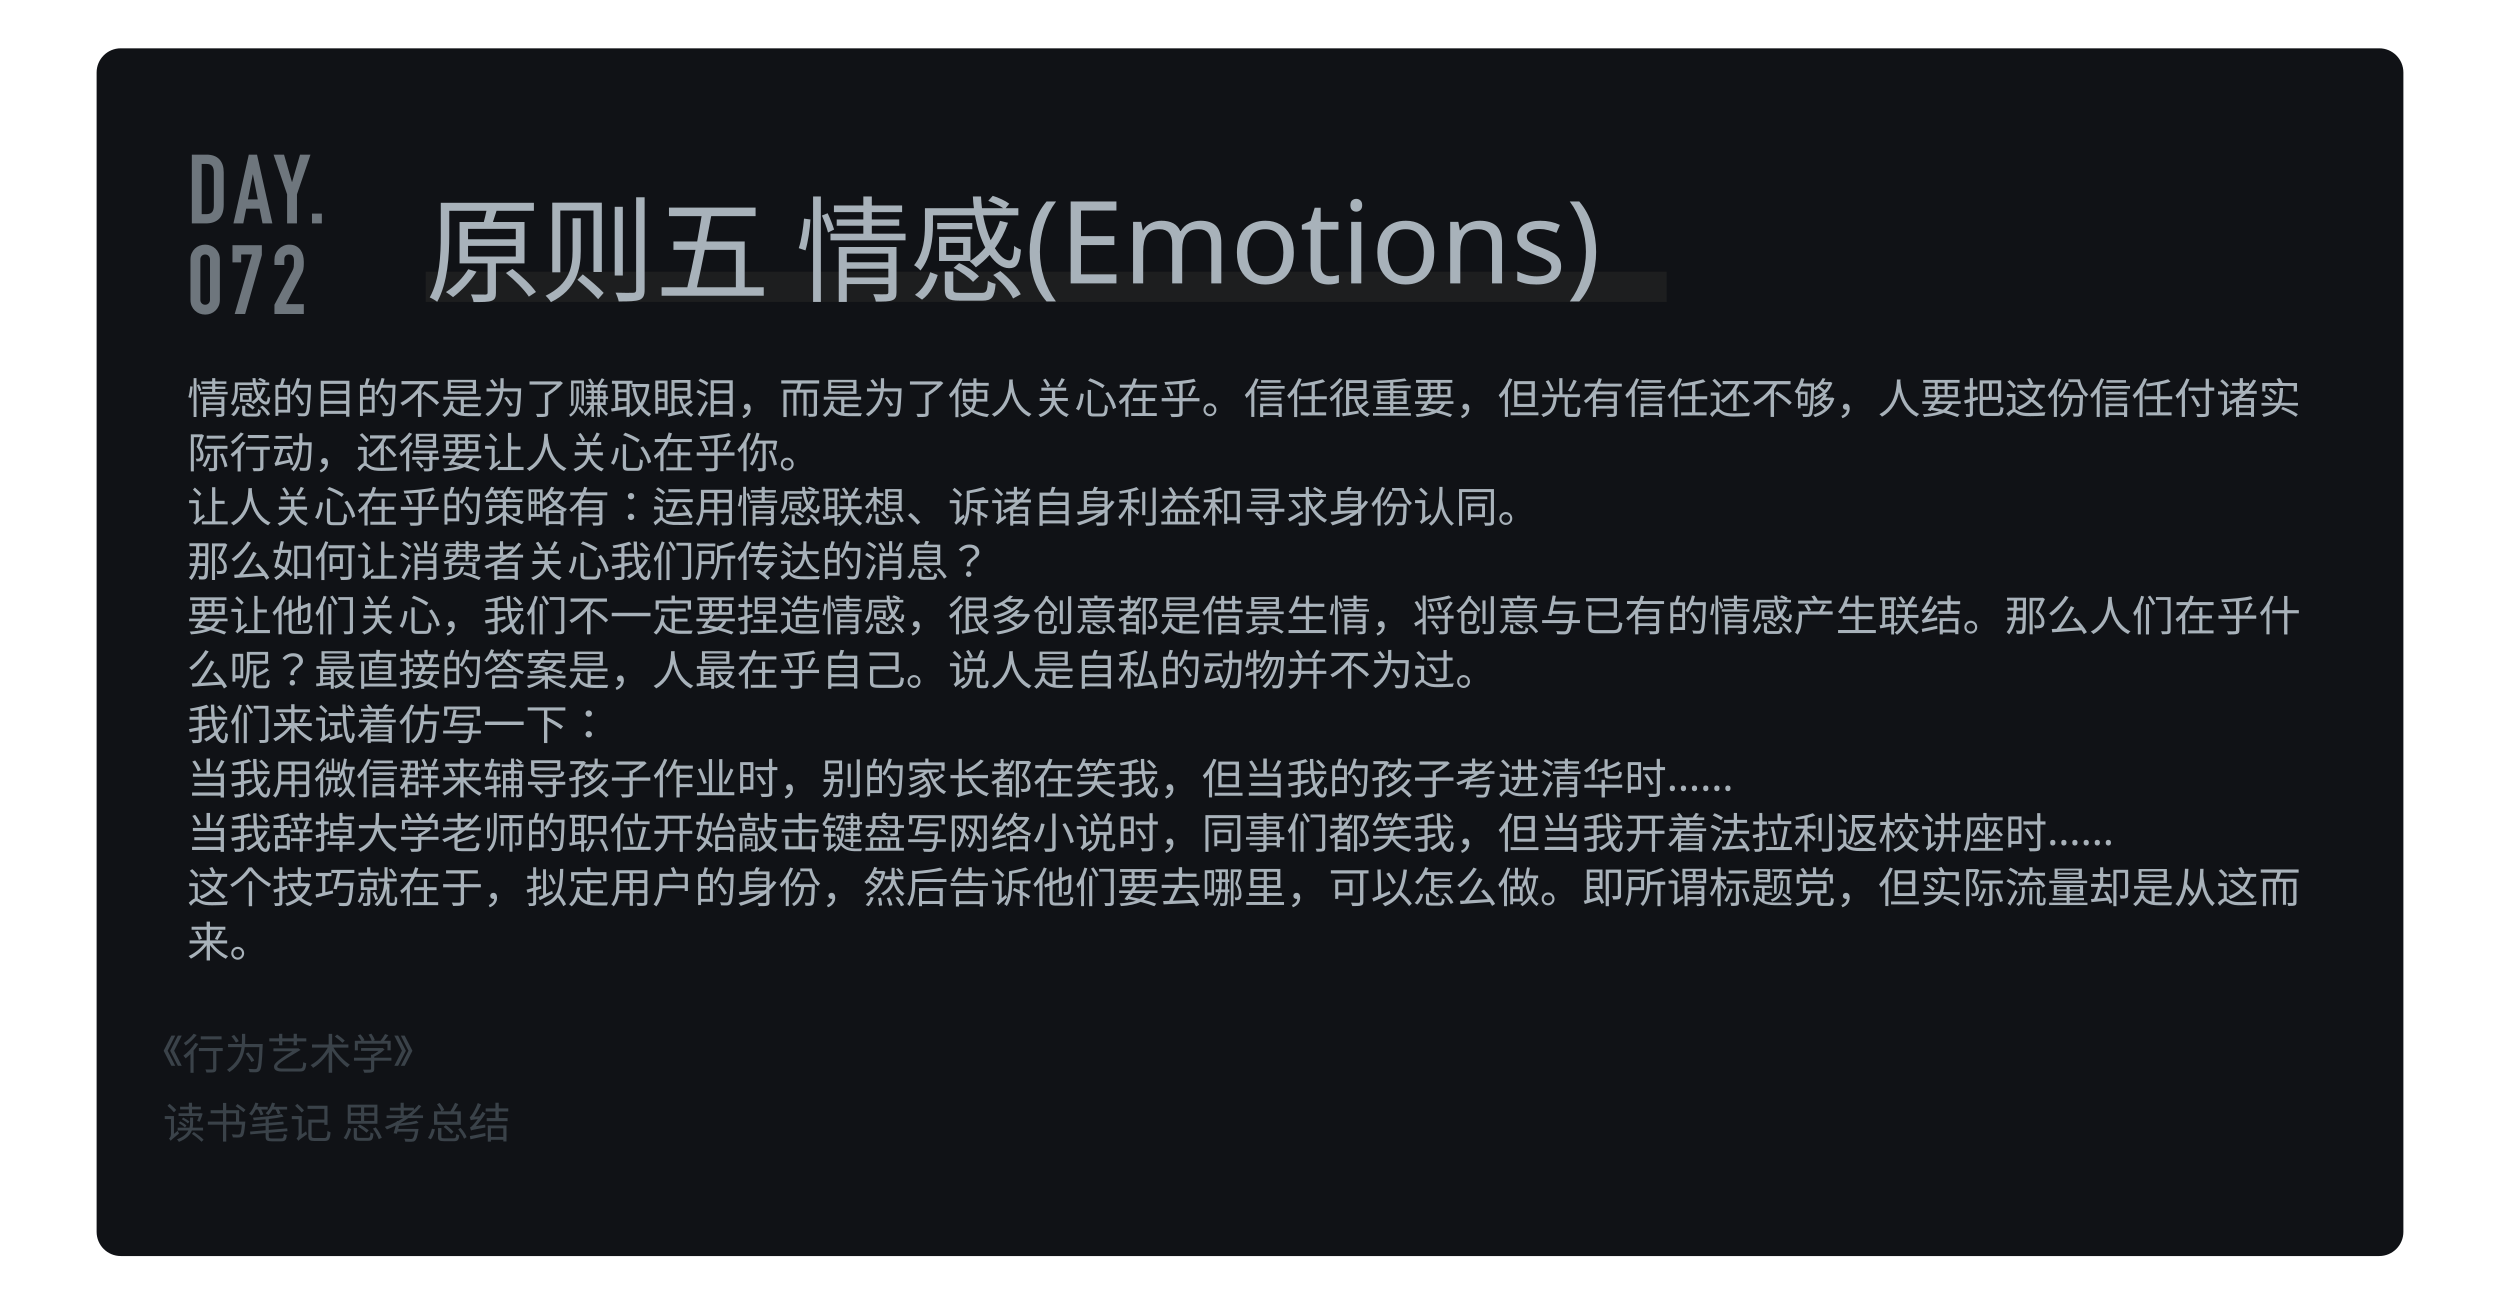
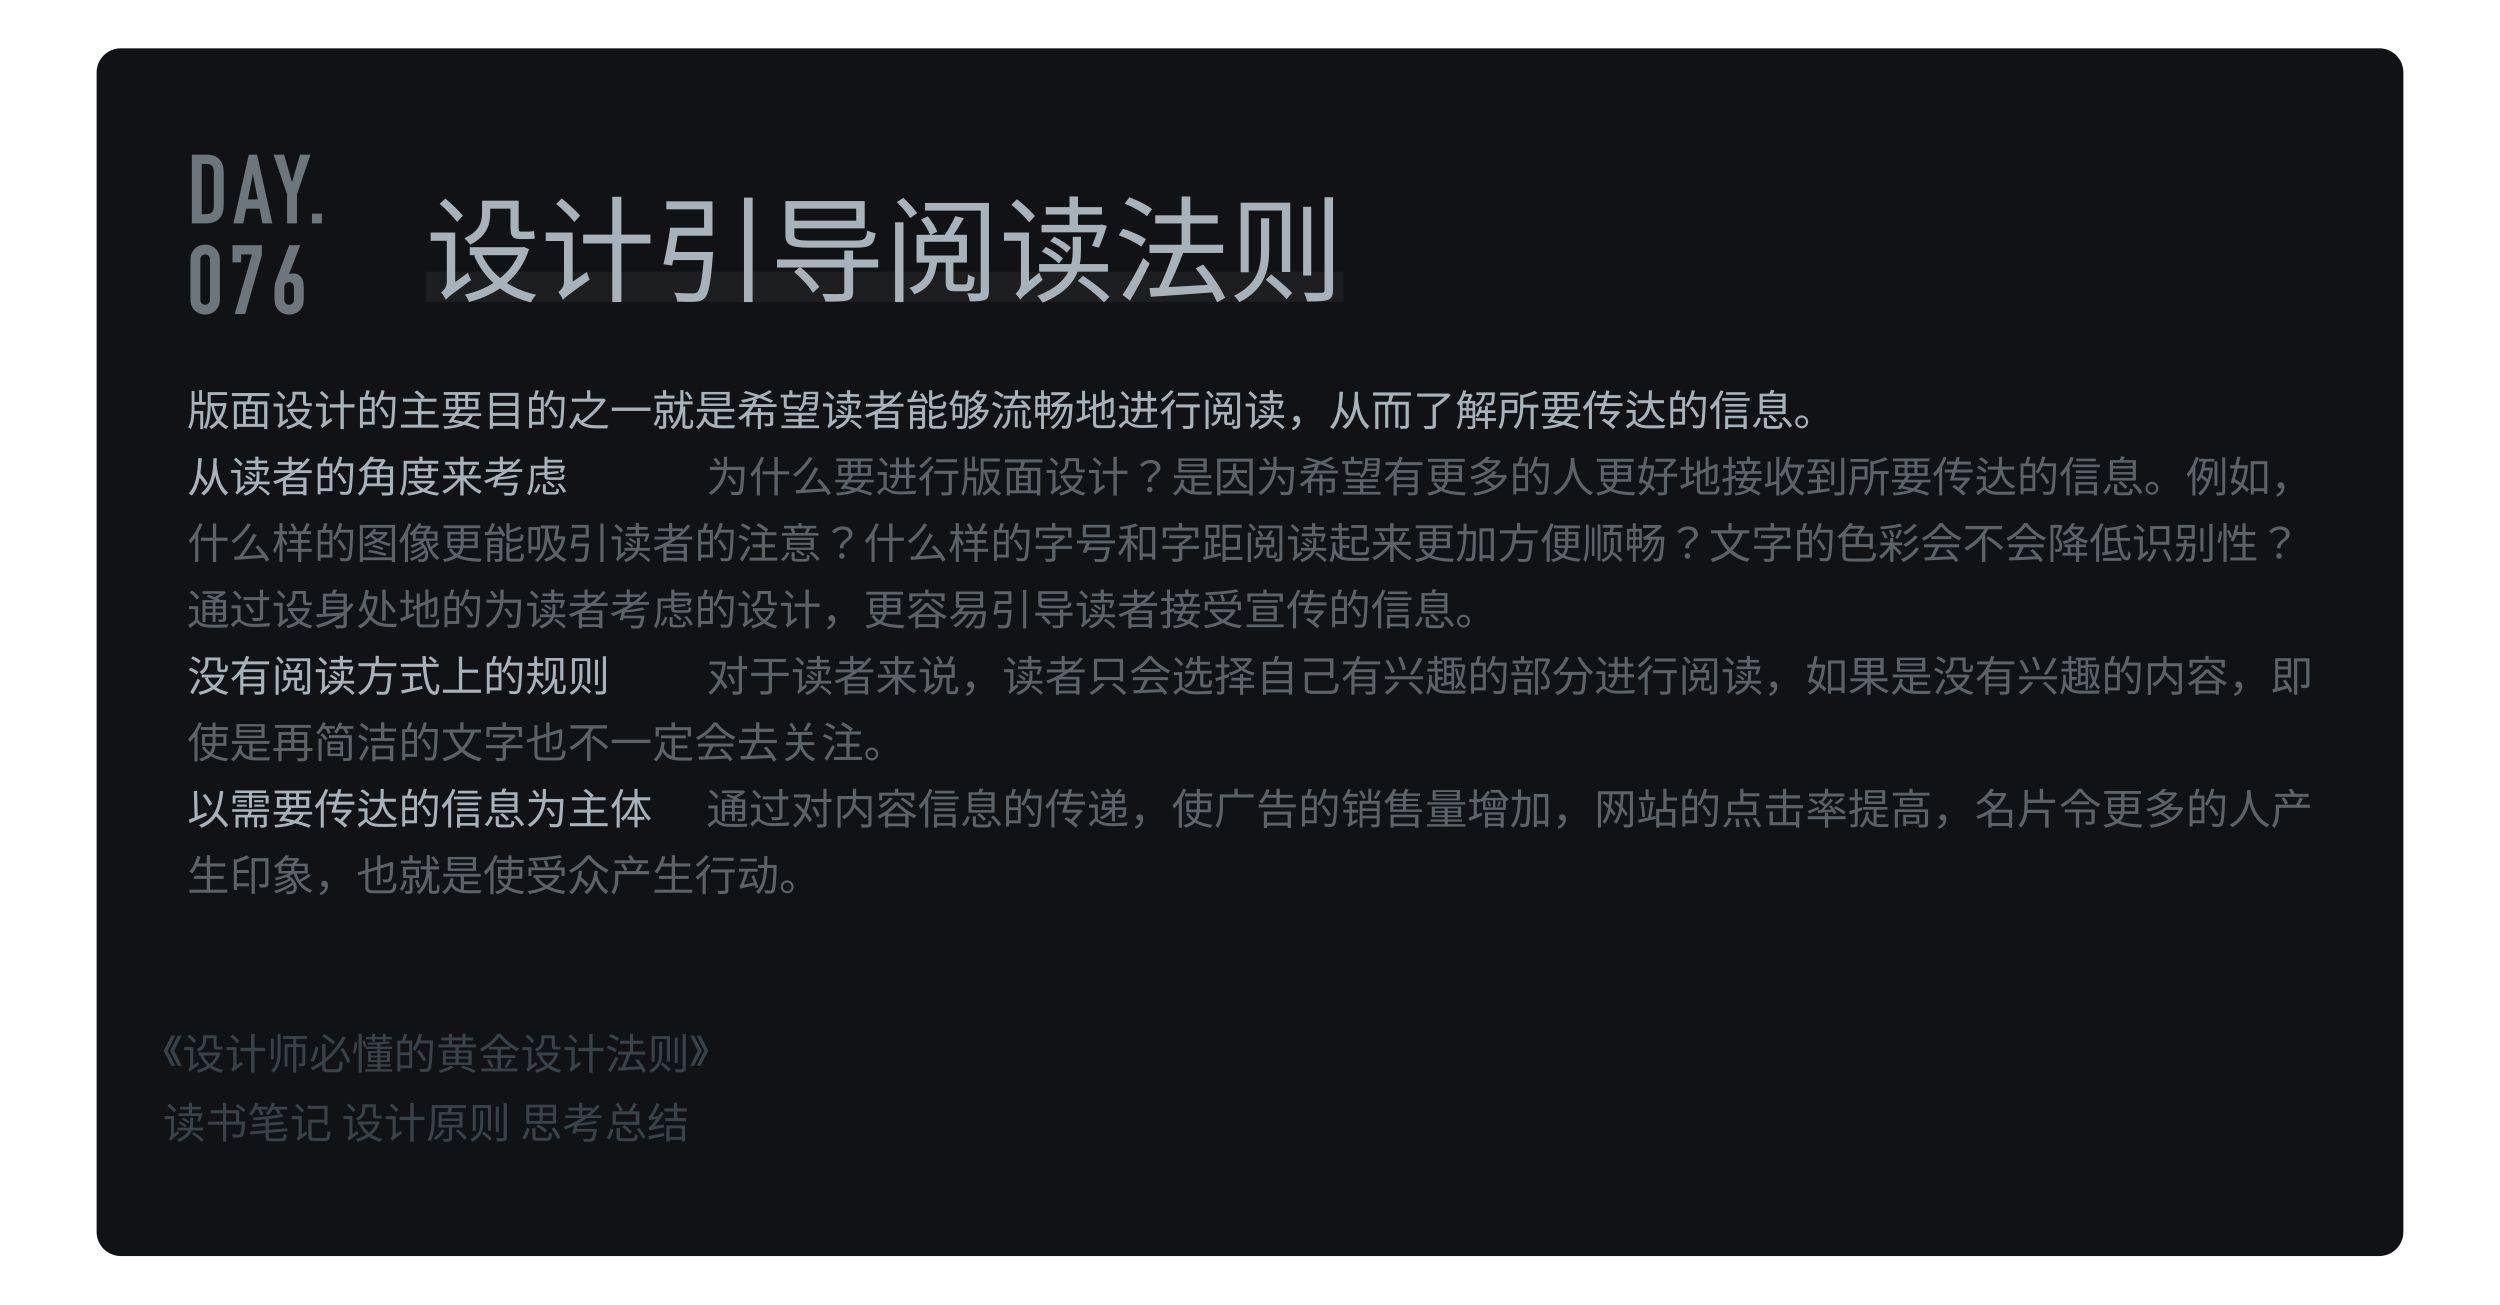
<svg xmlns="http://www.w3.org/2000/svg" width="828px" height="432px" viewBox="0 0 828 432" version="1.1">
-   <g id="72" stroke="none" stroke-width="1" fill="none" fill-rule="evenodd">
+   <g id="76" stroke="none" stroke-width="1" fill="none" fill-rule="evenodd">
    <g id="编组" transform="translate(32, 16)">
      <rect id="矩形" fill="#101216" x="0" y="0" width="764" height="400" rx="8" />
-       <path d="M31.536,58 L31.536,35.216 L36.368,35.216 C38.245,35.216 39.669,35.728 40.64,36.752 C41.611,37.776 42.096,39.227 42.096,41.104 L42.096,51.76 C42.096,53.893 41.579,55.467 40.544,56.48 C39.509,57.493 38.021,58 36.08,58 L31.536,58 Z M34.8,38.288 L34.8,54.928 L36.304,54.928 C37.221,54.928 37.872,54.699 38.256,54.24 C38.64,53.781 38.832,53.061 38.832,52.08 L38.832,41.104 C38.832,40.208 38.651,39.515 38.288,39.024 C37.925,38.533 37.264,38.288 36.304,38.288 L34.8,38.288 Z M53.376,50.032 L51.776,41.776 L51.712,41.776 L50.112,50.032 L53.376,50.032 Z M45.312,58 L50.4,35.216 L53.12,35.216 L58.208,58 L54.944,58 L53.984,53.104 L49.536,53.104 L48.576,58 L45.312,58 Z M63.088,58 L63.088,48.368 L58.608,35.216 L62.064,35.216 L64.688,44.272 L64.752,44.272 L67.376,35.216 L70.832,35.216 L66.352,48.368 L66.352,58 L63.088,58 Z M71.328,58 L71.328,54.736 L74.592,54.736 L74.592,58 L71.328,58 Z M31.088,69.92 C31.088,69.152 31.221,68.469 31.488,67.872 C31.755,67.275 32.112,66.763 32.56,66.336 C33.008,65.909 33.525,65.584 34.112,65.36 C34.699,65.136 35.312,65.024 35.952,65.024 C36.592,65.024 37.205,65.136 37.792,65.36 C38.379,65.584 38.896,65.909 39.344,66.336 C39.792,66.763 40.149,67.275 40.416,67.872 C40.683,68.469 40.816,69.152 40.816,69.92 L40.816,83.296 C40.816,84.064 40.683,84.747 40.416,85.344 C40.149,85.941 39.792,86.453 39.344,86.88 C38.896,87.307 38.379,87.632 37.792,87.856 C37.205,88.08 36.592,88.192 35.952,88.192 C35.312,88.192 34.699,88.08 34.112,87.856 C33.525,87.632 33.008,87.307 32.56,86.88 C32.112,86.453 31.755,85.941 31.488,85.344 C31.221,84.747 31.088,84.064 31.088,83.296 L31.088,69.92 Z M34.352,83.296 C34.352,83.765 34.501,84.155 34.8,84.464 C35.099,84.773 35.483,84.928 35.952,84.928 C36.421,84.928 36.805,84.773 37.104,84.464 C37.403,84.155 37.552,83.765 37.552,83.296 L37.552,69.92 C37.552,69.451 37.403,69.061 37.104,68.752 C36.805,68.443 36.421,68.288 35.952,68.288 C35.483,68.288 35.099,68.443 34.8,68.752 C34.501,69.061 34.352,69.451 34.352,69.92 L34.352,83.296 Z M45.728,88 L51.456,68.288 L47.872,68.288 L47.872,70.912 L44.992,70.912 L44.992,65.216 L54.72,65.216 L54.72,68.48 L49.184,88 L45.728,88 Z M58.896,88 L58.896,84.928 L64.784,73.824 C65.083,73.269 65.253,72.784 65.296,72.368 C65.339,71.952 65.36,71.435 65.36,70.816 C65.36,70.539 65.355,70.245 65.344,69.936 C65.333,69.627 65.275,69.355 65.168,69.12 C65.061,68.885 64.901,68.688 64.688,68.528 C64.475,68.368 64.165,68.288 63.76,68.288 C63.269,68.288 62.88,68.427 62.592,68.704 C62.304,68.981 62.16,69.387 62.16,69.92 L62.16,71.776 L58.896,71.776 L58.896,69.984 C58.896,69.301 59.024,68.661 59.28,68.064 C59.536,67.467 59.888,66.944 60.336,66.496 C60.763,66.048 61.275,65.691 61.872,65.424 C62.469,65.157 63.109,65.024 63.792,65.024 C64.645,65.024 65.376,65.179 65.984,65.488 C66.592,65.797 67.099,66.219 67.504,66.752 C67.888,67.285 68.171,67.893 68.352,68.576 C68.533,69.259 68.624,69.984 68.624,70.752 L68.62,71.276 C68.616,71.606 68.606,71.895 68.592,72.144 C68.571,72.517 68.528,72.875 68.464,73.216 C68.4,73.557 68.293,73.899 68.144,74.24 L67.977,74.606 C67.854,74.867 67.707,75.161 67.536,75.488 L62.736,84.736 L68.624,84.736 L68.624,88 L58.896,88 Z" id="DAY.072" fill="#6E767D" fill-rule="nonzero" />
+       <path d="M31.536,58 L31.536,35.216 L36.368,35.216 C38.245,35.216 39.669,35.728 40.64,36.752 C41.611,37.776 42.096,39.227 42.096,41.104 L42.096,51.76 C42.096,53.893 41.579,55.467 40.544,56.48 C39.509,57.493 38.021,58 36.08,58 L31.536,58 Z M34.8,38.288 L34.8,54.928 L36.304,54.928 C37.221,54.928 37.872,54.699 38.256,54.24 C38.64,53.781 38.832,53.061 38.832,52.08 L38.832,41.104 C38.832,40.208 38.651,39.515 38.288,39.024 C37.925,38.533 37.264,38.288 36.304,38.288 L34.8,38.288 Z M53.376,50.032 L51.776,41.776 L51.712,41.776 L50.112,50.032 L53.376,50.032 Z M45.312,58 L50.4,35.216 L53.12,35.216 L58.208,58 L54.944,58 L53.984,53.104 L49.536,53.104 L48.576,58 L45.312,58 Z M63.088,58 L63.088,48.368 L58.608,35.216 L62.064,35.216 L64.688,44.272 L64.752,44.272 L67.376,35.216 L70.832,35.216 L66.352,48.368 L66.352,58 L63.088,58 Z M71.328,58 L71.328,54.736 L74.592,54.736 L74.592,58 L71.328,58 Z M31.088,69.92 C31.088,69.152 31.221,68.469 31.488,67.872 C31.755,67.275 32.112,66.763 32.56,66.336 C33.008,65.909 33.525,65.584 34.112,65.36 C34.699,65.136 35.312,65.024 35.952,65.024 C36.592,65.024 37.205,65.136 37.792,65.36 C38.379,65.584 38.896,65.909 39.344,66.336 C39.792,66.763 40.149,67.275 40.416,67.872 C40.683,68.469 40.816,69.152 40.816,69.92 L40.816,83.296 C40.816,84.064 40.683,84.747 40.416,85.344 C40.149,85.941 39.792,86.453 39.344,86.88 C38.896,87.307 38.379,87.632 37.792,87.856 C37.205,88.08 36.592,88.192 35.952,88.192 C35.312,88.192 34.699,88.08 34.112,87.856 C33.525,87.632 33.008,87.307 32.56,86.88 C32.112,86.453 31.755,85.941 31.488,85.344 C31.221,84.747 31.088,84.064 31.088,83.296 L31.088,69.92 Z M34.352,83.296 C34.352,83.765 34.501,84.155 34.8,84.464 C35.099,84.773 35.483,84.928 35.952,84.928 C36.421,84.928 36.805,84.773 37.104,84.464 C37.403,84.155 37.552,83.765 37.552,83.296 L37.552,69.92 C37.552,69.451 37.403,69.061 37.104,68.752 C36.805,68.443 36.421,68.288 35.952,68.288 C35.483,68.288 35.099,68.443 34.8,68.752 C34.501,69.061 34.352,69.451 34.352,69.92 L34.352,83.296 Z M67.44,65.216 L63.728,74.784 L63.792,74.848 C63.899,74.763 64.064,74.693 64.288,74.64 C64.512,74.587 64.805,74.56 65.168,74.56 C65.744,74.56 66.277,74.699 66.768,74.976 C67.259,75.253 67.643,75.605 67.92,76.032 C68.069,76.267 68.187,76.501 68.272,76.736 C68.357,76.971 68.432,77.28 68.496,77.664 L68.535,78.082 C68.559,78.383 68.578,78.729 68.592,79.12 L68.606,79.589 C68.614,79.921 68.619,80.292 68.622,80.701 L68.624,81.344 C68.624,82.091 68.613,82.704 68.592,83.184 L68.561,83.722 C68.543,83.971 68.522,84.192 68.496,84.384 C68.432,84.725 68.352,85.013 68.256,85.248 C68.16,85.483 68.037,85.728 67.888,85.984 C67.461,86.688 66.891,87.232 66.176,87.616 C65.461,88 64.656,88.192 63.76,88.192 C62.864,88.192 62.064,87.995 61.36,87.6 C60.656,87.205 60.091,86.667 59.664,85.984 C59.493,85.728 59.36,85.483 59.264,85.248 C59.168,85.013 59.099,84.725 59.056,84.384 C58.992,84.064 58.949,83.664 58.928,83.184 L58.912,82.74 C58.904,82.422 58.898,82.061 58.897,81.656 L58.899,80.771 C58.902,80.408 58.909,80.086 58.92,79.804 L58.928,79.6 C58.949,79.141 58.981,78.741 59.024,78.4 C59.067,78.08 59.131,77.787 59.216,77.52 C59.301,77.253 59.397,76.971 59.504,76.672 L63.792,65.216 L67.44,65.216 Z M54.72,65.216 L54.72,68.48 L49.184,88 L45.728,88 L51.456,68.288 L47.872,68.288 L47.872,70.912 L44.992,70.912 L44.992,65.216 L54.72,65.216 Z M63.76,77.44 C63.333,77.44 62.96,77.589 62.64,77.888 C62.32,78.187 62.16,78.581 62.16,79.072 L62.16,79.072 L62.16,83.296 C62.16,83.787 62.32,84.181 62.64,84.48 C62.96,84.779 63.333,84.928 63.76,84.928 C64.187,84.928 64.56,84.779 64.88,84.48 C65.2,84.181 65.36,83.787 65.36,83.296 L65.36,83.296 L65.36,79.072 C65.36,78.581 65.2,78.187 64.88,77.888 C64.56,77.589 64.187,77.44 63.76,77.44 Z" id="DAY.076" fill="#6E767D" fill-rule="nonzero" />
    </g>
-     <rect id="矩形" fill="#1D1E1F" x="141" y="90" width="411" height="10" />
-     <text id="原则五-情感(Emotions)" font-family="PingFangSC-Semibold, PingFang SC" font-size="38" font-weight="500" line-spacing="38" fill="#A8B2BA">
-       <tspan x="141" y="97">原则五  情感(Emotions)</tspan>
+     <rect id="矩形" fill="#1D1E1F" x="141" y="90" width="304" height="10" />
+     <text id="设计引导阅读法则" font-family="PingFangSC-Semibold, PingFang SC" font-size="38" font-weight="500" line-spacing="38" fill="#A8B2BA">
+       <tspan x="141" y="97">设计引导阅读法则</tspan>
    </text>
-     <text id="情感的目的不是为了赚取眼泪，而是为了使人" font-family="PingFangSC-Regular, PingFang SC" font-size="14" font-weight="normal" line-spacing="18" fill="#A8B2BA">
-       <tspan x="62" y="137">情感的目的不是为了赚取眼泪，而是为了使人关心在乎。信任很重要，但光有信任还不够，人要把这份信任付诸实</tspan>
-       <tspan x="62" y="155">际行动，还得要让人关心在乎你。</tspan>
-       <tspan x="62" y="173">让人关心在乎的策略有：运用情感联想、诉诸自身利益和寻求身份认同。</tspan>
-       <tspan x="62" y="191">那么如何让消费者关心我们所传达的消息？</tspan>
-       <tspan x="62" y="209">要让他们关心，我们不一定要捏造情感，很多创意都是借景生情，将创意与已有的情感产生联结。那么人们在乎什</tspan>
-       <tspan x="62" y="227">么呢？最直接的答案是，人最在乎自己。说人是自私的动物并不为过。</tspan>
-       <tspan x="62" y="245">我们来试着仿写一下：</tspan>
-       <tspan x="62" y="263">当我用微信群来辅导孩子作业时，别的家长都在笑我，但当我的孩子考进清华时……</tspan>
-       <tspan x="62" y="281">当我辞掉大学老师的职位开始敲击键盘写网络小说时，同事们都笑我，但当我开着法拉利返校讲座时……</tspan>
-       <tspan x="62" y="299">这个技巧就在于，拟定用户的身份，然后告诉他们要去哪里，可以怎么做。即所谓标题党，但实际流量却是从这而</tspan>
-       <tspan x="62" y="317">来。</tspan>
+     <text id="版面设计的主要目的之一就是希望读者能够流" font-family="PingFangSC-Regular, PingFang SC" font-size="14" font-weight="normal" line-spacing="22" fill="#A8B2BA">
+       <tspan x="62" y="141">版面设计的主要目的之一就是希望读者能够流畅地进行阅读，从而了解所要传达的信息。</tspan>
+       <tspan x="62" y="163" font-family="PingFangSC-Medium, PingFang SC" font-weight="400">从读者的角度来考虑</tspan>
+       <tspan x="188" y="163">         </tspan>
+       <tspan x="234" y="163" fill-opacity="0.5">为什么要进行版面设计？是因为希望有更多的人更好地接收到所要传达的信息。例如，</tspan>
+       <tspan x="62" y="185" fill-opacity="0.5">什么样的图像更能吸引读者的注意？什么样的字号和字距阅读起来更加方便顺畅？文字的色彩会不会降低识别性？</tspan>
+       <tspan x="62" y="207" fill-opacity="0.5">通过设身处地的为读者考虑的设计，更容易引导读者接受宣传的信息。</tspan>
+       <tspan x="496" y="207" />
+       <tspan x="62" y="229" font-family="PingFangSC-Medium, PingFang SC" font-weight="400">没有阅读方式上的规则</tspan>
+       <tspan x="202" y="229">      </tspan>
+       <tspan x="234" y="229" fill-opacity="0.5">对于读者来说，读者只会选择自己有兴趣的部分进行阅读，如果是没有兴趣的内容，即</tspan>
+       <tspan x="62" y="251" fill-opacity="0.5">使是再简洁的文字也不一定会去关注。</tspan>
+       <tspan x="300" y="251" />
+       <tspan x="62" y="273" font-family="PingFangSC-Medium, PingFang SC" font-weight="400">以需要传达的信息为主体</tspan>
+       <tspan x="216" y="273">   </tspan>
+       <tspan x="234" y="273" fill-opacity="0.5">通过对内容信息的传递，使广告的销售量增加，网站的点击率提高，名片令更多的人产</tspan>
+       <tspan x="62" y="295" fill-opacity="0.5">生印象，也就是使受众产生行动。</tspan>
    </text>
-     <text id="《行为艺术学》-读书笔记-思考总结" font-family="PingFangSC-Regular, PingFang SC" font-size="14" font-weight="normal" line-spacing="24" fill="#3A4249">
-       <tspan x="54" y="353">《行为艺术学》     </tspan>
-       <tspan x="54" y="377">  读书笔记 思考总结</tspan>
+     <text id="《设计师必懂的黄金设计法则》-读书笔记" font-family="PingFangSC-Regular, PingFang SC" font-size="14" font-weight="normal" line-spacing="24" fill="#3A4249">
+       <tspan x="54" y="353">《设计师必懂的黄金设计法则》     </tspan>
+       <tspan x="54" y="377">  读书笔记 设计原则 思考总结</tspan>
    </text>
  </g>
</svg>
